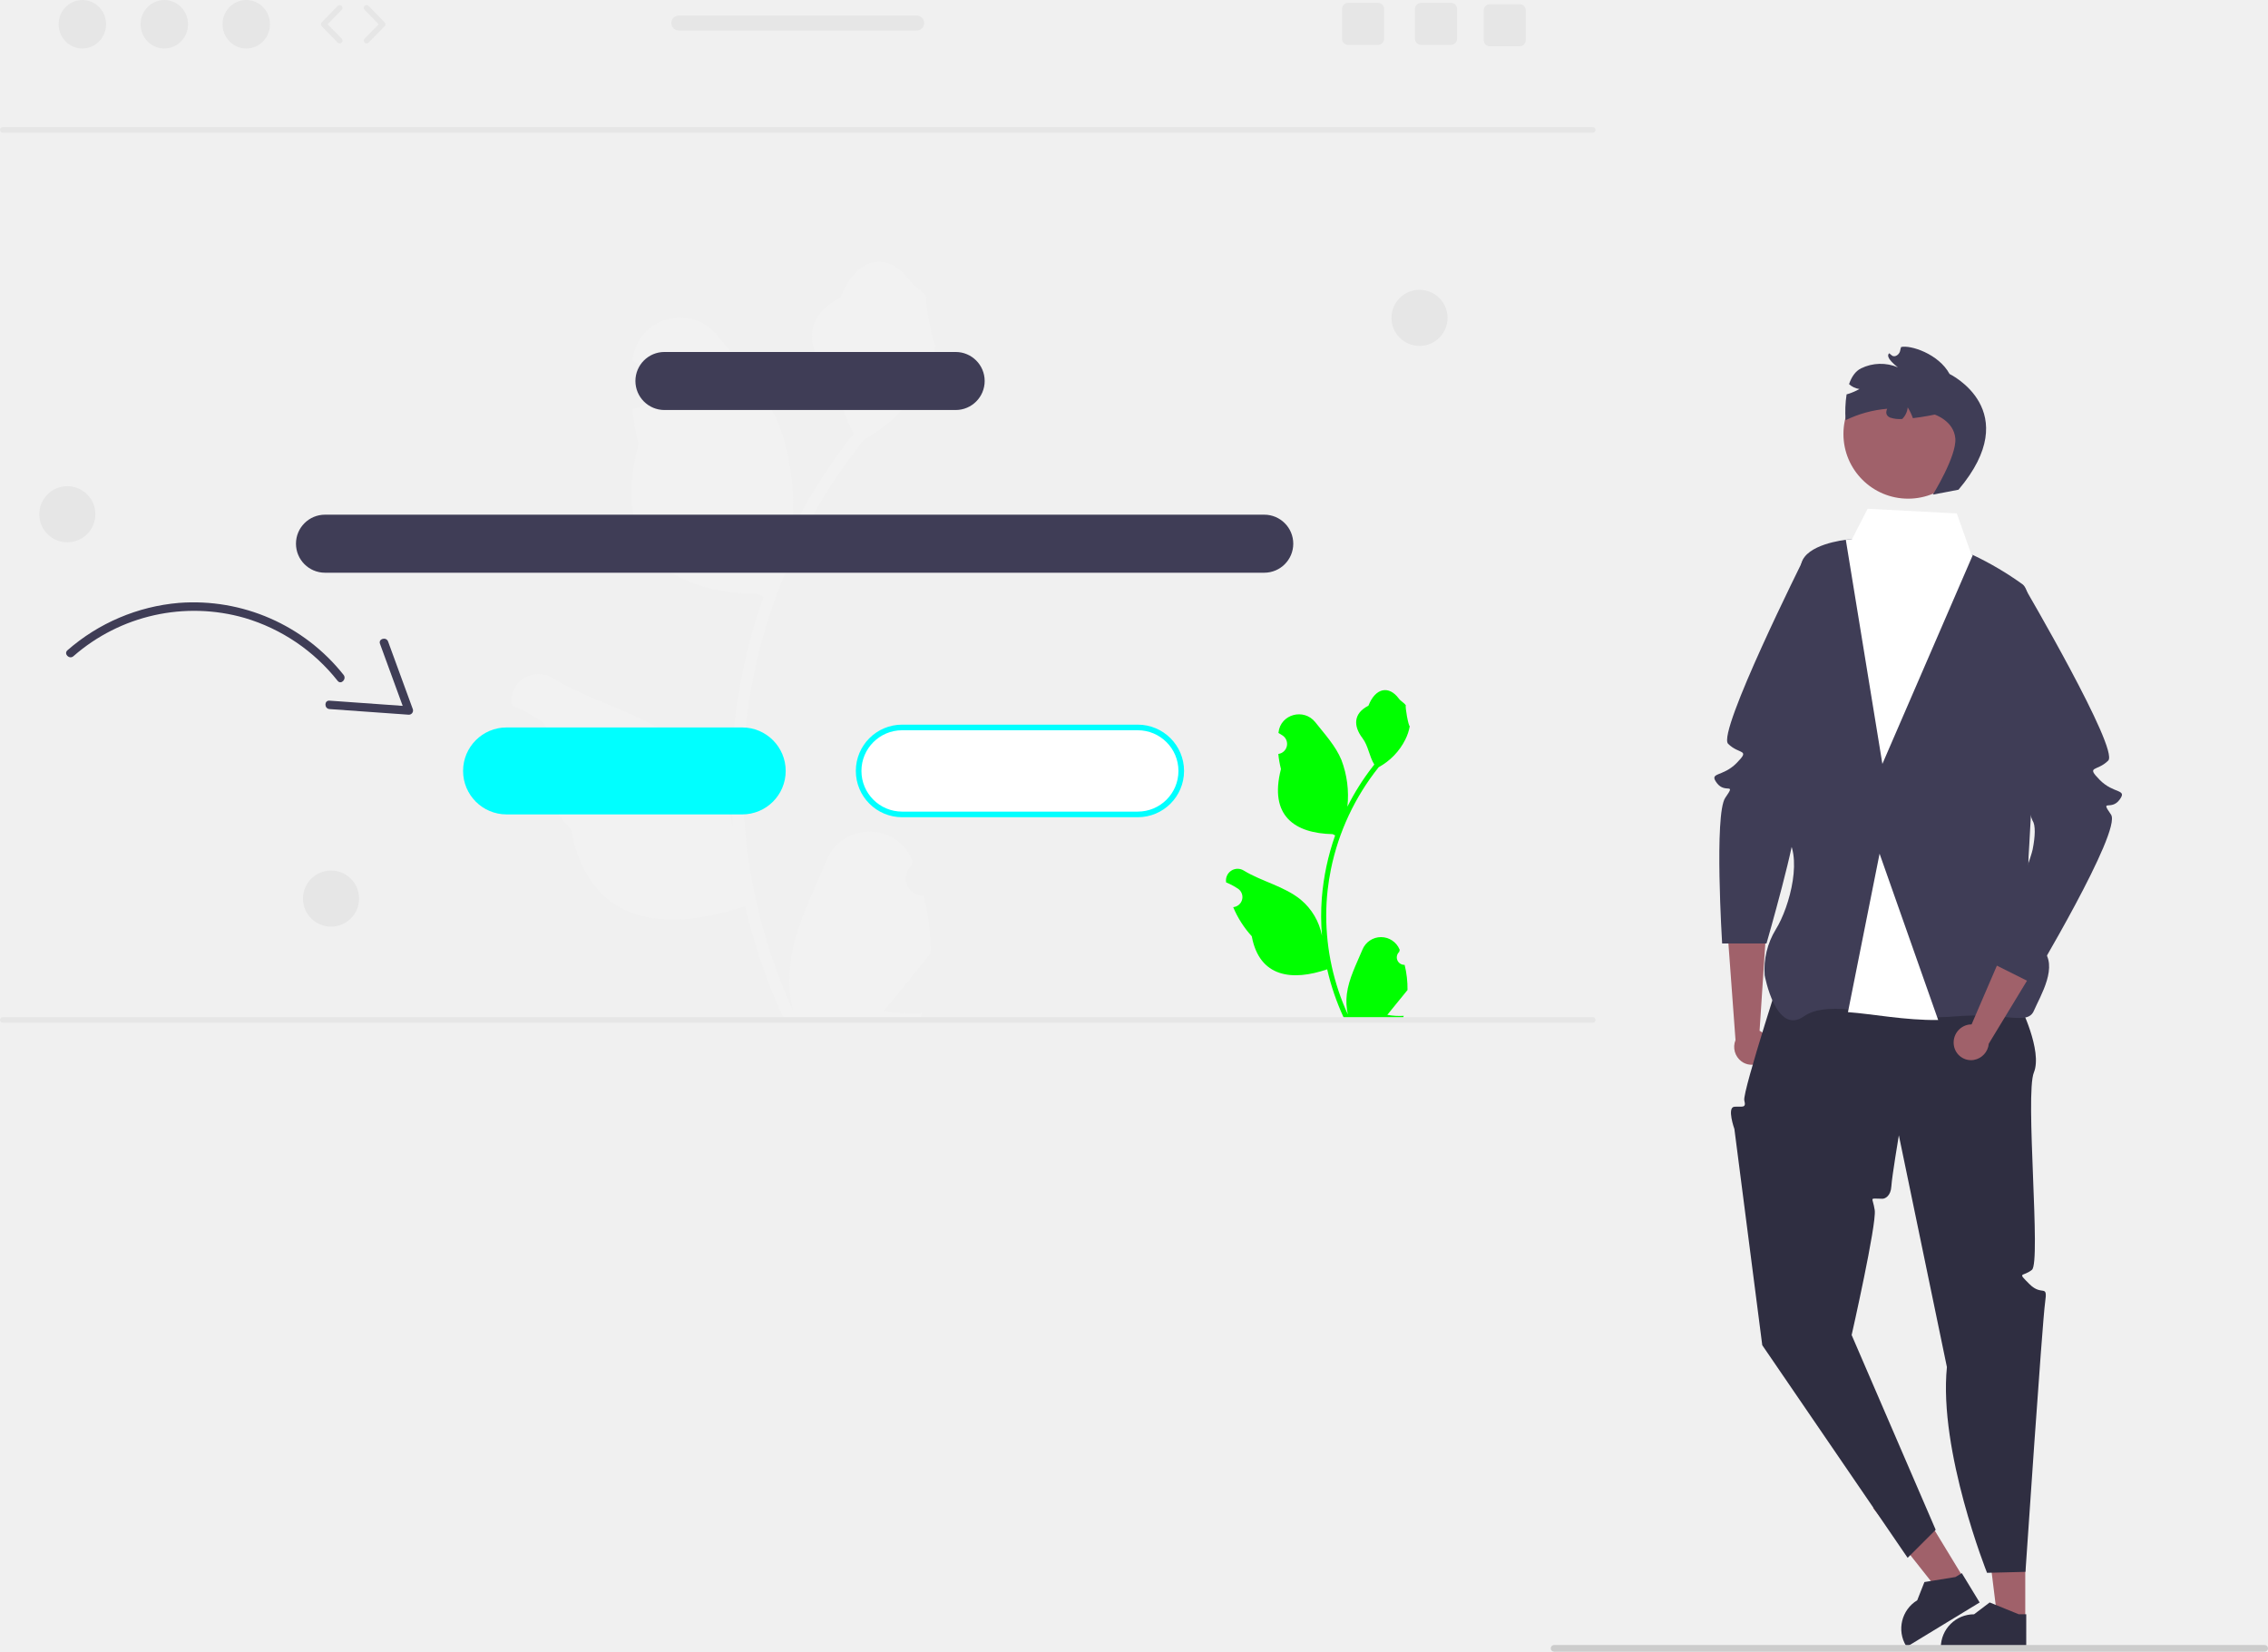
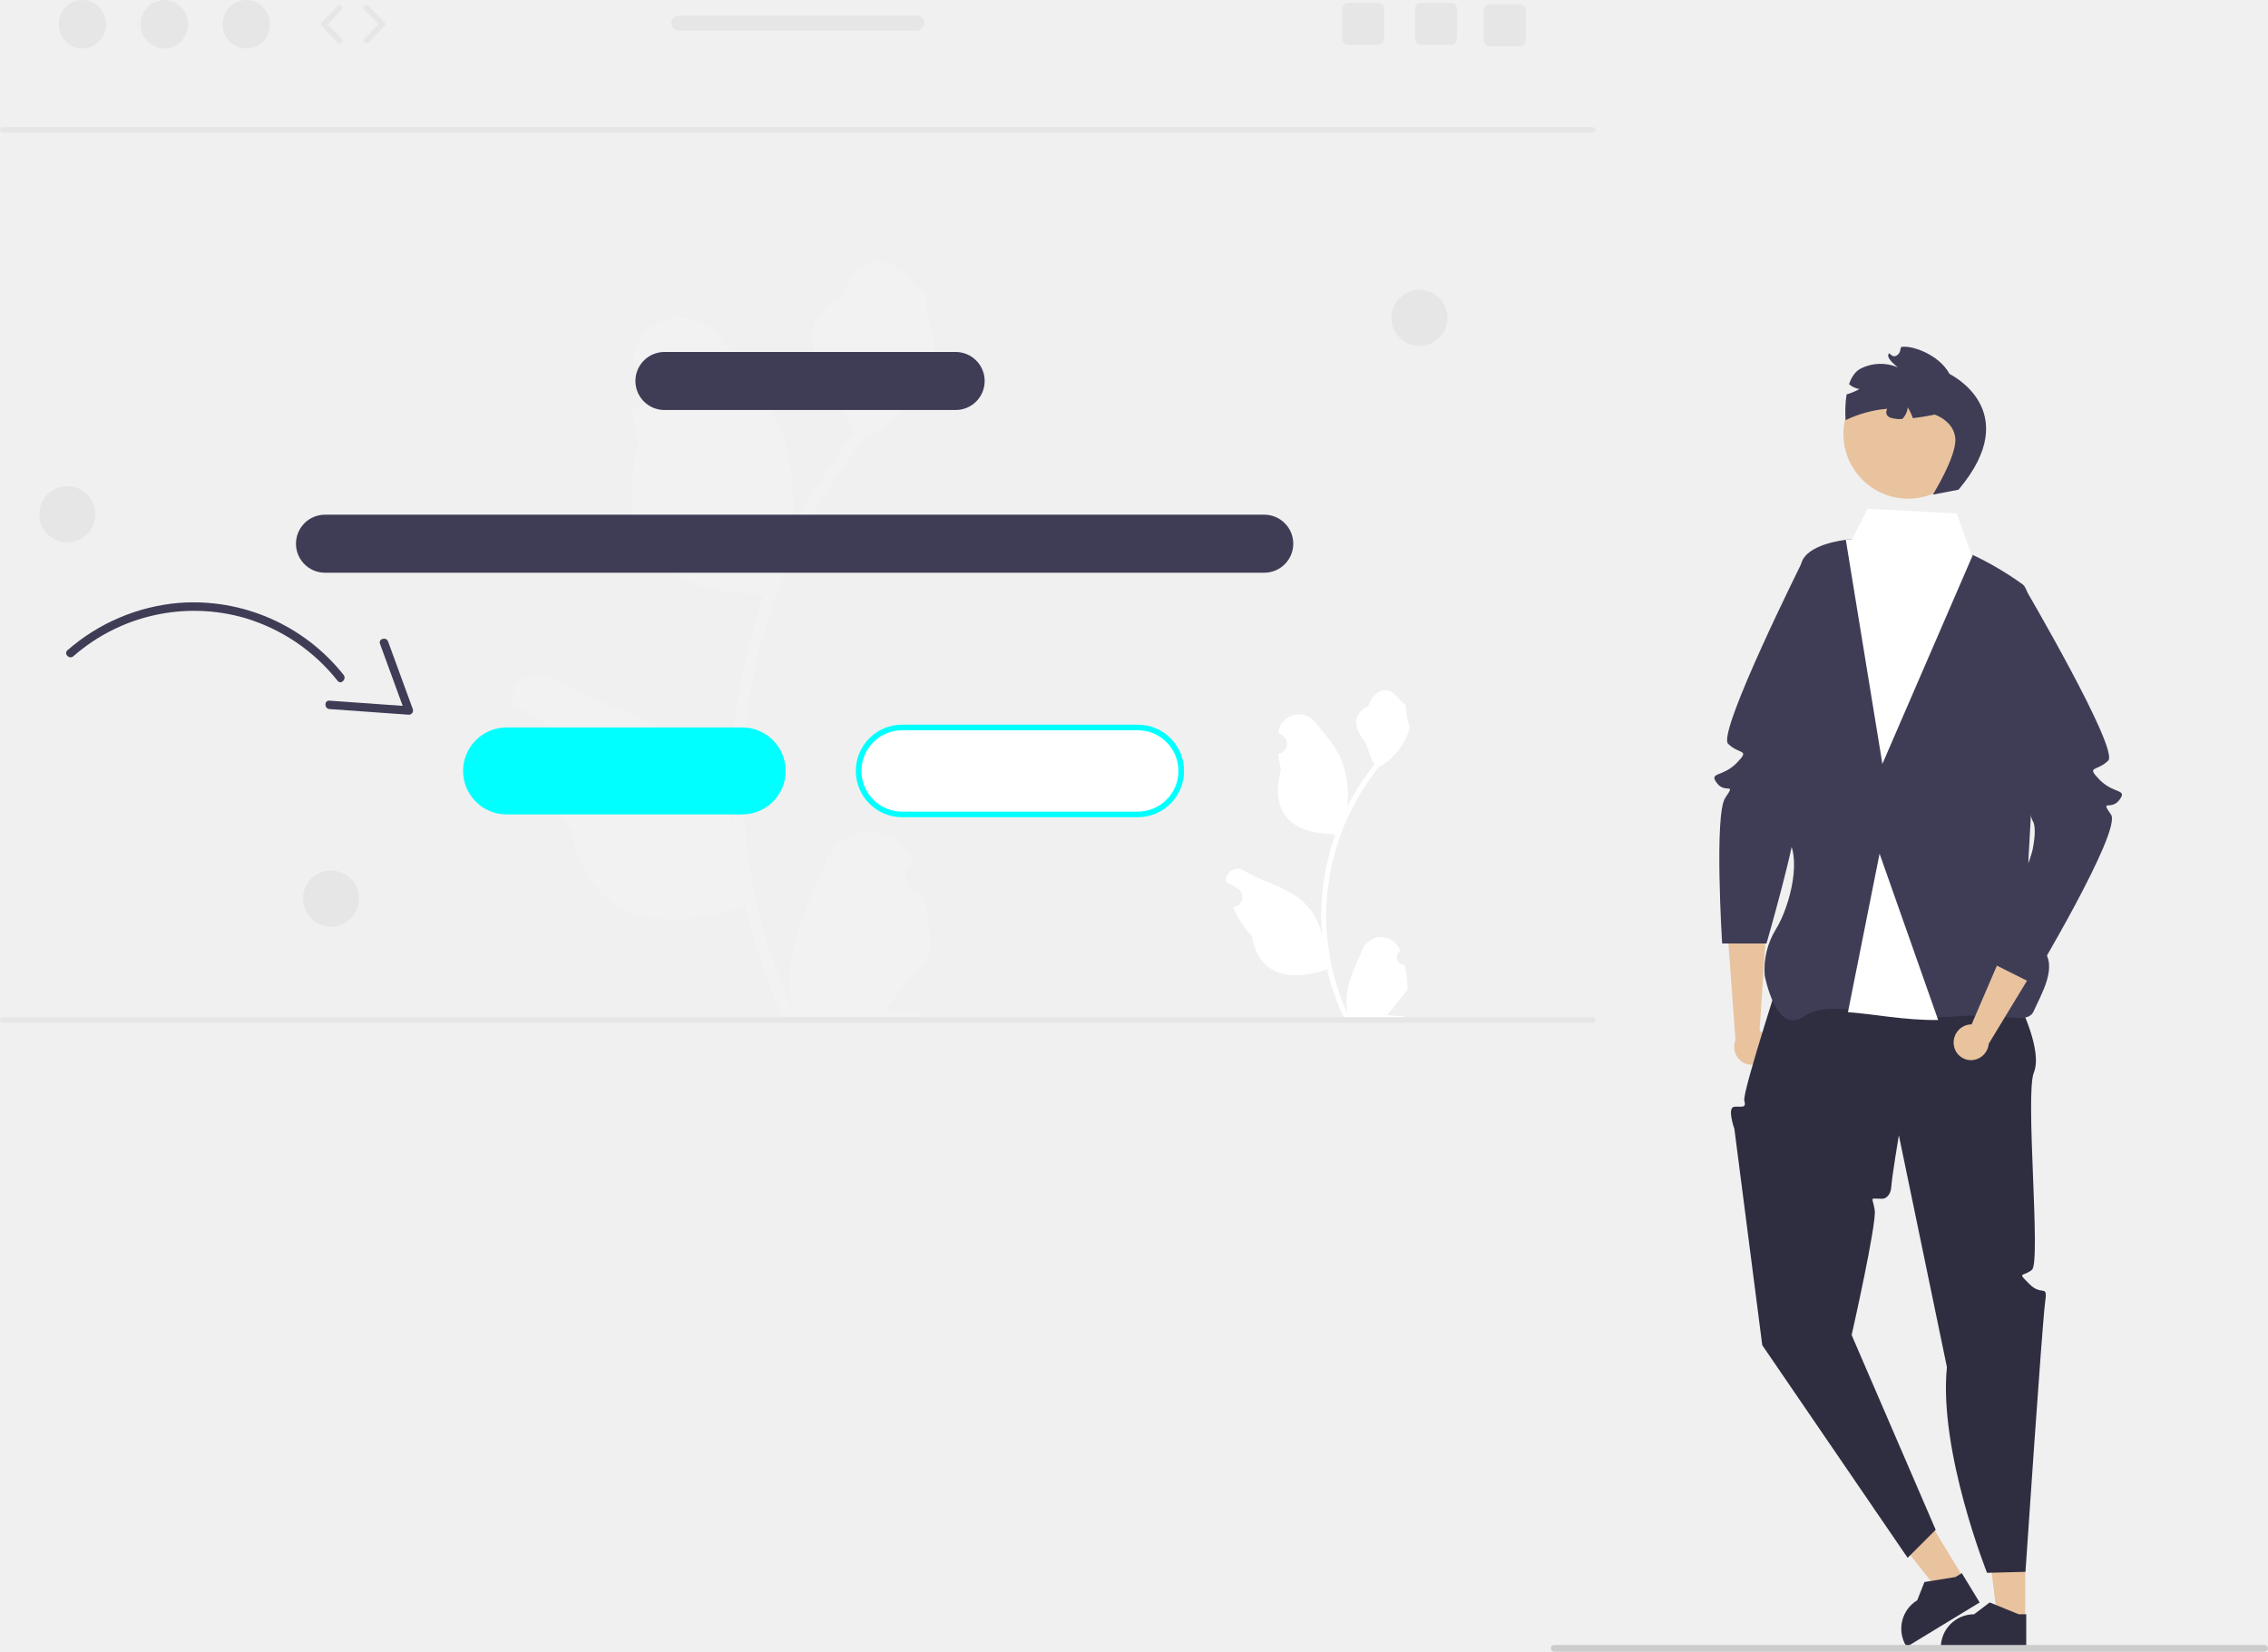
<svg xmlns="http://www.w3.org/2000/svg" data-name="Layer 1" width="808.457" height="588.766" viewBox="0 0 808.457 588.766">
  <path d="M525.068,474.862a6.146,6.146,0,0,1-4.454-10.653c.155-.616.266-1.058.421-1.674q-.083-.201-.167-.402c-5.658-13.492-24.835-13.399-30.445.113-4.979,11.993-11.319,24.006-12.88,36.686a48.827,48.827,0,0,0,.857,16.793,195.758,195.758,0,0,1-17.807-81.304,188.945,188.945,0,0,1,1.172-21.078q.971-8.606,2.694-17.09a198.026,198.026,0,0,1,39.27-83.928,52.7,52.7,0,0,0,21.918-22.74,40.199,40.199,0,0,0,3.656-10.985c-1.067.14-4.023-16.111-3.219-17.108-1.487-2.256-4.148-3.378-5.772-5.58-8.077-10.951-19.205-9.039-25.014,5.842-12.41,6.263-12.53,16.651-4.915,26.641,4.844,6.356,5.51,14.956,9.761,21.76-.437.56-.892,1.102-1.329,1.662a199.304,199.304,0,0,0-20.802,32.956c1.652-12.908-.787-28.459-4.946-38.483-4.735-11.422-13.609-21.041-21.424-30.915-9.387-11.86-28.636-6.684-30.289,8.35q-.024.218-.047.437,1.741.982,3.409,2.085a8.337,8.337,0,0,1-3.361,15.171l-.17.026a82.948,82.948,0,0,0,2.187,12.402c-10.025,38.771,11.619,52.892,42.524,53.527.682.35,1.347.7,2.029,1.032a203.431,203.431,0,0,0-10.95,51.532,192.948,192.948,0,0,0,.14,31.154q-.026-.184-.053-.367a50.985,50.985,0,0,0-17.405-29.44c-13.394-11.003-32.317-15.054-46.767-23.898-6.956-4.257-15.869,1.244-14.655,9.309q.029.193.059.386a55.997,55.997,0,0,1,6.28,3.026q1.741.982,3.409,2.085a8.337,8.337,0,0,1-3.361,15.171l-.17.026c-.122.018-.227.035-.35.053a83.021,83.021,0,0,0,15.271,23.912c6.269,33.846,33.193,37.057,61.993,27.201h.018a203.37,203.37,0,0,0,13.662,39.883h48.803c.175-.542.332-1.102.49-1.644a55.451,55.451,0,0,1-13.504-.804c3.621-4.443,7.242-8.921,10.863-13.364a3.034,3.034,0,0,0,.227-.262c1.837-2.274,3.691-4.53,5.528-6.804l.001-.003a81.222,81.222,0,0,0-2.38-20.691Z" transform="translate(-195.7715 -155.617)" fill="#f2f2f2" />
-   <path d="M696.467,499.549a2.664,2.664,0,0,1-1.931-4.617l.183-.726q-.036-.087-.073-.174a7.154,7.154,0,0,0-13.197.049c-2.158,5.198-4.906,10.406-5.583,15.902a21.165,21.165,0,0,0,.372,7.279,84.853,84.853,0,0,1-7.719-35.242,81.899,81.899,0,0,1,.508-9.137q.421-3.731,1.168-7.408a85.836,85.836,0,0,1,17.022-36.379,22.843,22.843,0,0,0,9.501-9.857,17.425,17.425,0,0,0,1.585-4.762c-.463.061-1.744-6.983-1.395-7.415-.645-.978-1.798-1.464-2.502-2.419-3.501-4.747-8.325-3.918-10.843,2.532-5.379,2.715-5.431,7.217-2.131,11.548,2.1,2.755,2.388,6.483,4.231,9.432-.19.243-.387.478-.576.72a86.39,86.39,0,0,0-9.017,14.285,35.913,35.913,0,0,0-2.144-16.681c-2.052-4.951-5.899-9.12-9.286-13.4-4.069-5.141-12.412-2.897-13.129,3.62q-.01.095-.02.189.755.426,1.478.904a3.614,3.614,0,0,1-1.457,6.576l-.074.011a35.955,35.955,0,0,0,.948,5.376c-4.346,16.806,5.036,22.927,18.432,23.202.296.152.584.303.88.447A88.179,88.179,0,0,0,666.95,475.741a83.636,83.636,0,0,0,.061,13.504l-.023-.159a22.1,22.1,0,0,0-7.544-12.761c-5.806-4.769-14.008-6.525-20.272-10.359A4.148,4.148,0,0,0,632.82,470.001q.013.084.026.167a24.272,24.272,0,0,1,2.722,1.312q.755.426,1.478.904a3.614,3.614,0,0,1-1.457,6.576l-.074.011c-.053.008-.099.015-.152.023a35.986,35.986,0,0,0,6.619,10.365c2.717,14.671,14.388,16.063,26.871,11.79h.008a88.153,88.153,0,0,0,5.922,17.287H695.937c.076-.235.144-.478.212-.713a24.036,24.036,0,0,1-5.854-.349c1.57-1.926,3.139-3.867,4.709-5.793a1.315,1.315,0,0,0,.099-.114c.796-.986,1.6-1.964,2.396-2.949l0-.001a35.206,35.206,0,0,0-1.032-8.969Z" transform="translate(-195.7715 -155.617)" fill="#00FF00" />
-   <path d="M825.274,532.5a6.48,6.48,0,0,0-1.401-8.929,6.217,6.217,0,0,0-.879-.533l2.905-44.116-14.78,2.562,3.295,44.882a6.462,6.462,0,0,0,2.117,7.6,6.184,6.184,0,0,0,8.645-1.328Q825.226,532.57,825.274,532.5Z" transform="translate(-195.7715 -155.617)" fill="#a0616a" />
-   <polygon points="721.93 577.344 712.029 577.343 707.319 539.153 721.932 539.154 721.93 577.344" fill="#a0616a" />
+   <path d="M696.467,499.549a2.664,2.664,0,0,1-1.931-4.617l.183-.726q-.036-.087-.073-.174a7.154,7.154,0,0,0-13.197.049c-2.158,5.198-4.906,10.406-5.583,15.902a21.165,21.165,0,0,0,.372,7.279,84.853,84.853,0,0,1-7.719-35.242,81.899,81.899,0,0,1,.508-9.137q.421-3.731,1.168-7.408a85.836,85.836,0,0,1,17.022-36.379,22.843,22.843,0,0,0,9.501-9.857,17.425,17.425,0,0,0,1.585-4.762c-.463.061-1.744-6.983-1.395-7.415-.645-.978-1.798-1.464-2.502-2.419-3.501-4.747-8.325-3.918-10.843,2.532-5.379,2.715-5.431,7.217-2.131,11.548,2.1,2.755,2.388,6.483,4.231,9.432-.19.243-.387.478-.576.72a86.39,86.39,0,0,0-9.017,14.285,35.913,35.913,0,0,0-2.144-16.681c-2.052-4.951-5.899-9.12-9.286-13.4-4.069-5.141-12.412-2.897-13.129,3.62q-.01.095-.02.189.755.426,1.478.904a3.614,3.614,0,0,1-1.457,6.576l-.074.011a35.955,35.955,0,0,0,.948,5.376c-4.346,16.806,5.036,22.927,18.432,23.202.296.152.584.303.88.447A88.179,88.179,0,0,0,666.95,475.741a83.636,83.636,0,0,0,.061,13.504l-.023-.159a22.1,22.1,0,0,0-7.544-12.761c-5.806-4.769-14.008-6.525-20.272-10.359A4.148,4.148,0,0,0,632.82,470.001q.013.084.026.167a24.272,24.272,0,0,1,2.722,1.312q.755.426,1.478.904a3.614,3.614,0,0,1-1.457,6.576l-.074.011c-.053.008-.099.015-.152.023a35.986,35.986,0,0,0,6.619,10.365c2.717,14.671,14.388,16.063,26.871,11.79h.008a88.153,88.153,0,0,0,5.922,17.287H695.937c.076-.235.144-.478.212-.713a24.036,24.036,0,0,1-5.854-.349c1.57-1.926,3.139-3.867,4.709-5.793a1.315,1.315,0,0,0,.099-.114c.796-.986,1.6-1.964,2.396-2.949l0-.001a35.206,35.206,0,0,0-1.032-8.969Z" transform="translate(-195.7715 -155.617)" fill="#FFF" />
+   <path d="M825.274,532.5a6.48,6.48,0,0,0-1.401-8.929,6.217,6.217,0,0,0-.879-.533l2.905-44.116-14.78,2.562,3.295,44.882a6.462,6.462,0,0,0,2.117,7.6,6.184,6.184,0,0,0,8.645-1.328Q825.226,532.57,825.274,532.5Z" transform="translate(-195.7715 -155.617)" fill="#E8C39E" />
+   <polygon points="721.93 577.344 712.029 577.343 707.319 539.153 721.932 539.154 721.93 577.344" fill="#E8C39E" />
  <path d="M918.05,743.29l-30.447-.001v-.385A11.851,11.851,0,0,1,899.454,731.053h.001l5.562-4.219,10.377,4.22,2.658 0Z" transform="translate(-195.7715 -155.617)" fill="#2f2e41" />
-   <polygon points="700.003 562.585 691.544 567.73 667.673 537.549 680.158 529.956 700.003 562.585" fill="#a0616a" />
+   <polygon points="700.003 562.585 691.544 567.73 667.673 537.549 680.158 529.956 700.003 562.585" fill="#E8C39E" />
  <path d="M901.44,726.845,875.427,742.667l-.2-.329A11.851,11.851,0,0,1,879.193,726.055l.001-0,2.559-6.495,11.058-1.787,2.271-1.381Z" transform="translate(-195.7715 -155.617)" fill="#2f2e41" />
  <path d="M763.502,202.928H196.771a1,1,0,0,1,0-2H763.502a1,1,0,0,1,0,2Z" transform="translate(-195.7715 -155.617)" fill="#e6e6e6" />
  <path d="M646.427,339.084h-334.808a10.344,10.344,0,0,0,0,20.688h334.808a10.344,10.344,0,1,0,0-20.688Z" transform="translate(-195.7715 -155.617)" fill="#3f3d56" />
  <path d="M536.427,281.084h-103.808a10.344,10.344,0,0,0,0,20.688h103.808a10.344,10.344,0,1,0,0-20.688Z" transform="translate(-195.7715 -155.617)" fill="#3f3d56" />
  <ellipse cx="29.355" cy="8.645" rx="8.457" ry="8.645" fill="#e6e6e6" />
  <ellipse cx="58.569" cy="8.645" rx="8.457" ry="8.645" fill="#e6e6e6" />
  <ellipse cx="87.782" cy="8.645" rx="8.457" ry="8.645" fill="#e6e6e6" />
  <path d="M316.865,171.095a.997.997,0,0,1-.715-.301l-5.706-5.833a1.0 1,0,0,1,0-1.398l5.706-5.833a1,1,0,0,1,1.43,1.398l-5.022,5.133,5.022,5.134a1,1,0,0,1-.715,1.699Z" transform="translate(-195.7715 -155.617)" fill="#e6e6e6" />
  <path d="M326.454,171.095a1,1,0,0,1-.715-1.699l5.021-5.134-5.021-5.133a1,1,0,1,1,1.43-1.398l5.706,5.833a1.0 1,0,0,1,0,1.398l-5.706,5.833A.997.997,0,0,1,326.454,171.095Z" transform="translate(-195.7715 -155.617)" fill="#e6e6e6" />
  <path d="M712.963,156.618h-10.61a2.189,2.189,0,0,0-2.19,2.19v10.62a2.189,2.189,0,0,0,2.19,2.19h10.61a2.198,2.198,0,0,0,2.2-2.19v-10.62A2.198,2.198,0,0,0,712.963,156.618Z" transform="translate(-195.7715 -155.617)" fill="#e6e6e6" />
  <path d="M686.963,156.618h-10.61a2.189,2.189,0,0,0-2.19,2.19v10.62a2.189,2.189,0,0,0,2.19,2.19h10.61a2.198,2.198,0,0,0,2.2-2.19v-10.62A2.198,2.198,0,0,0,686.963,156.618Z" transform="translate(-195.7715 -155.617)" fill="#e6e6e6" />
  <path d="M737.463,157.118h-10.61a2.189,2.189,0,0,0-2.19,2.19v10.62a2.189,2.189,0,0,0,2.19,2.19h10.61a2.198,2.198,0,0,0,2.2-2.19v-10.62A2.198,2.198,0,0,0,737.463,157.118Z" transform="translate(-195.7715 -155.617)" fill="#e6e6e6" />
  <path d="M522.542,161.158h-84.81a2.67,2.67,0,1,0,0,5.34h84.81a2.67,2.67,0,0,0,0-5.34Z" transform="translate(-195.7715 -155.617)" fill="#e6e6e6" />
  <path d="M460.342,414.928h-84a15.5,15.5,0,0,0,0,31h84a15.5,15.5,0,0,0,0-31Z" transform="translate(-195.7715 -155.617)" fill="#00FFFF" />
  <path d="M601.342,414.928h-84a15.5,15.5,0,1,0,0,31h84a15.5,15.5,0,0,0,0-31Z" transform="translate(-195.7715 -155.617)" fill="#fff" />
  <path d="M601.342,446.928h-84a16.5,16.5,0,0,1,0-33h84a16.5,16.5,0,0,1,0,33Zm-84-31a14.5,14.5,0,0,0,0,29h84a14.5,14.5,0,0,0,0-29Z" transform="translate(-195.7715 -155.617)" fill="#00FFFF" />
  <path d="M763.502,520.187H196.771a1,1,0,0,1,0-2H763.502a1,1,0,0,1,0,2Z" transform="translate(-195.7715 -155.617)" fill="#e6e6e6" />
  <circle cx="24" cy="183.311" r="10" fill="#e6e6e6" />
  <circle cx="506" cy="113.311" r="10" fill="#e6e6e6" />
  <circle cx="118" cy="320.311" r="10" fill="#e6e6e6" />
  <path d="M219.818,387.412a69.254,69.254,0,0,1,39.731-16.885,68.3,68.3,0,0,1,58.697,25.664c1.182,1.5-.927,3.638-2.121,2.121A66.183,66.183,0,0,0,283.028,375.902a65.314,65.314,0,0,0-61.088,13.631c-1.444,1.271-3.574-.843-2.121-2.121Z" transform="translate(-195.7715 -155.617)" fill="#3f3d56" />
  <path d="M334.115,384.308l8.843,24.184a1.508,1.508,0,0,1-1.446,1.899l-28.29-2.016c-1.915-.136-1.93-3.138,0-3l28.29,2.016-1.446,1.899-8.843-24.184c-.664-1.816,2.234-2.599,2.893-.798Z" transform="translate(-195.7715 -155.617)" fill="#3f3d56" />
  <path d="M915.771,513.928s8.184,16.262,5,24,2.612,67.683-.694,70.342-5.433.531-.87,5.095,6.564-.436,5.564,6.564-7,96-7,96l-13.694.342s-17.306-43.342-14.306-73.342l-17.13-82.618s-2.469,14.72-2.669,18.169-2.2,4.449-3.2,4.449c-5.005,0-3.465-.89-2.732,4.055s-8.226,44.525-8.226,44.525l29.958,69.42-10,10-51.82-75.798-9.935-77.06s-2.755-7.732,0-7.937,4.314.669,3.534-2.268,15.22-51.937,15.22-51.937Z" transform="translate(-195.7715 -155.617)" fill="#2f2e41" />
  <path d="M920.771,515.928c-2.31,5.35-10.18.45-28,2-2.06.18-4.09.27-6.11.29-11.95.13-23.12-2.14-32.16-2.81-6.51-.49-11.92-.15-15.73,2.52-10,7-13.96-14.66-13.96-14.66a27.385,27.385,0,0,1,3.96-16.34c5-8,10.12-27.01,3-34s-7.88-17.99-5-21,12.34-63.2,11-73c-1.06-7.73,10.88-10.21,15.96-10.91,1.36-.19,2.23-.25,2.23-.25l11.81,2.16,17,3,13.69.26s.19.09.55.25a112.674,112.674,0,0,1,17.76,10.49c8.08,6.09,2.11,96.99,2.11,96.99s-1.11,27.07,4.89,33.01S923.081,510.578,920.771,515.928Z" transform="translate(-195.7715 -155.617)" fill="#3f3d56" />
  <path d="M861.771,353.743l-23,1s-31,62-27,66,8.086,1.729,3.043,6.865-10.043,3.135-7.043,7.135,7-.501,3,5.249-1.124,51.935-1.124,51.935h15.818s11.182-38.799,10.244-43.492-1.062-8.704,0-10.198S861.771,353.743,861.771,353.743Z" transform="translate(-195.7715 -155.617)" fill="#3f3d56" />
-   <circle cx="680.173" cy="154.704" r="23.056" fill="#a0616a" />
+   <circle cx="680.173" cy="154.704" r="23.056" fill="#E8C39E" />
  <path d="M893.911,330.178l-9.14,1.75s8.5-13.72,8-20c-.5-6.28-7.34-8.53-7.34-8.53s-3.79.82-7.78,1.28a20.061,20.061,0,0,0-1.85-3.85,6.716,6.716,0,0,1-1.96,4.14,10.935,10.935,0,0,1-4.33-.5c-1.58-.72-1.55-1.97-1.03-3.14a41.624,41.624,0,0,0-14.82,4.07,40.899,40.899,0,0,1,.35-9.2c.22-.06.44-.13.66-.2a20.414,20.414,0,0,0,3.92-1.71,6.752,6.752,0,0,1-3.7-1.74c.84-2.46,2.18-4.59,4.29-5.63a15.815,15.815,0,0,1,13.13-.35s-4.89-3.57-3.09-5.03c.12.12.24.23.37.34.17.14.36.29.54.43,1.11.9,2.77-.37,2.99-1.73a4.585,4.585,0,0,1,.1-.51c.03-.14.07-.28.11-.41a3.394,3.394,0,0,1,.12-.34c3.33-.8,13.4,2.45,17.27,9.61C890.721,288.928,917.771,301.928,893.911,330.178Z" transform="translate(-195.7715 -155.617)" fill="#3f3d56" />
-   <path d="M892.238,528.165a6.48,6.48,0,0,1,5.31-7.314,6.216,6.216,0,0,1,1.025-.075L916.059,480.17l11.996,9.006-23.355,38.468a6.462,6.462,0,0,1-5.343,5.805,6.184,6.184,0,0,1-7.094-5.116Q892.249,528.249,892.238,528.165Z" transform="translate(-195.7715 -155.617)" fill="#a0616a" />
+   <path d="M892.238,528.165a6.48,6.48,0,0,1,5.31-7.314,6.216,6.216,0,0,1,1.025-.075L916.059,480.17l11.996,9.006-23.355,38.468a6.462,6.462,0,0,1-5.343,5.805,6.184,6.184,0,0,1-7.094-5.116Q892.249,528.249,892.238,528.165Z" transform="translate(-195.7715 -155.617)" fill="#E8C39E" />
  <path d="M894.271,363.743l23,1s34,58,30,62-8.086,1.729-3.043,6.865,10.043,3.135,7.043,7.135-7-.501-3,5.249-28.5,59.935-28.5,59.935l-14-7s13.624-35.799,14.562-40.492,1.062-8.704,0-10.198S894.271,363.743,894.271,363.743Z" transform="translate(-195.7715 -155.617)" fill="#3f3d56" />
  <path d="M899.011,353.438l-32.24,74.49-13.04-79.91c1.36-.19,2.23-.25,2.23-.25l5.55-10.78,31.79,1.65,5.16,14.55S898.651,353.278,899.011,353.438Z" transform="translate(-195.7715 -155.617)" fill="#fff" />
  <path d="M886.661,519.218c-11.95.13-23.12-2.14-32.16-2.81l11.27-56.48Z" transform="translate(-195.7715 -155.617)" fill="#fff" />
  <path d="M748.558,743.193a1.186,1.186,0,0,0,1.19,1.19h253.29a1.19,1.19,0,0,0,0-2.38h-253.29A1.187,1.187,0,0,0,748.558,743.193Z" transform="translate(-195.7715 -155.617)" fill="#ccc" />
</svg>
